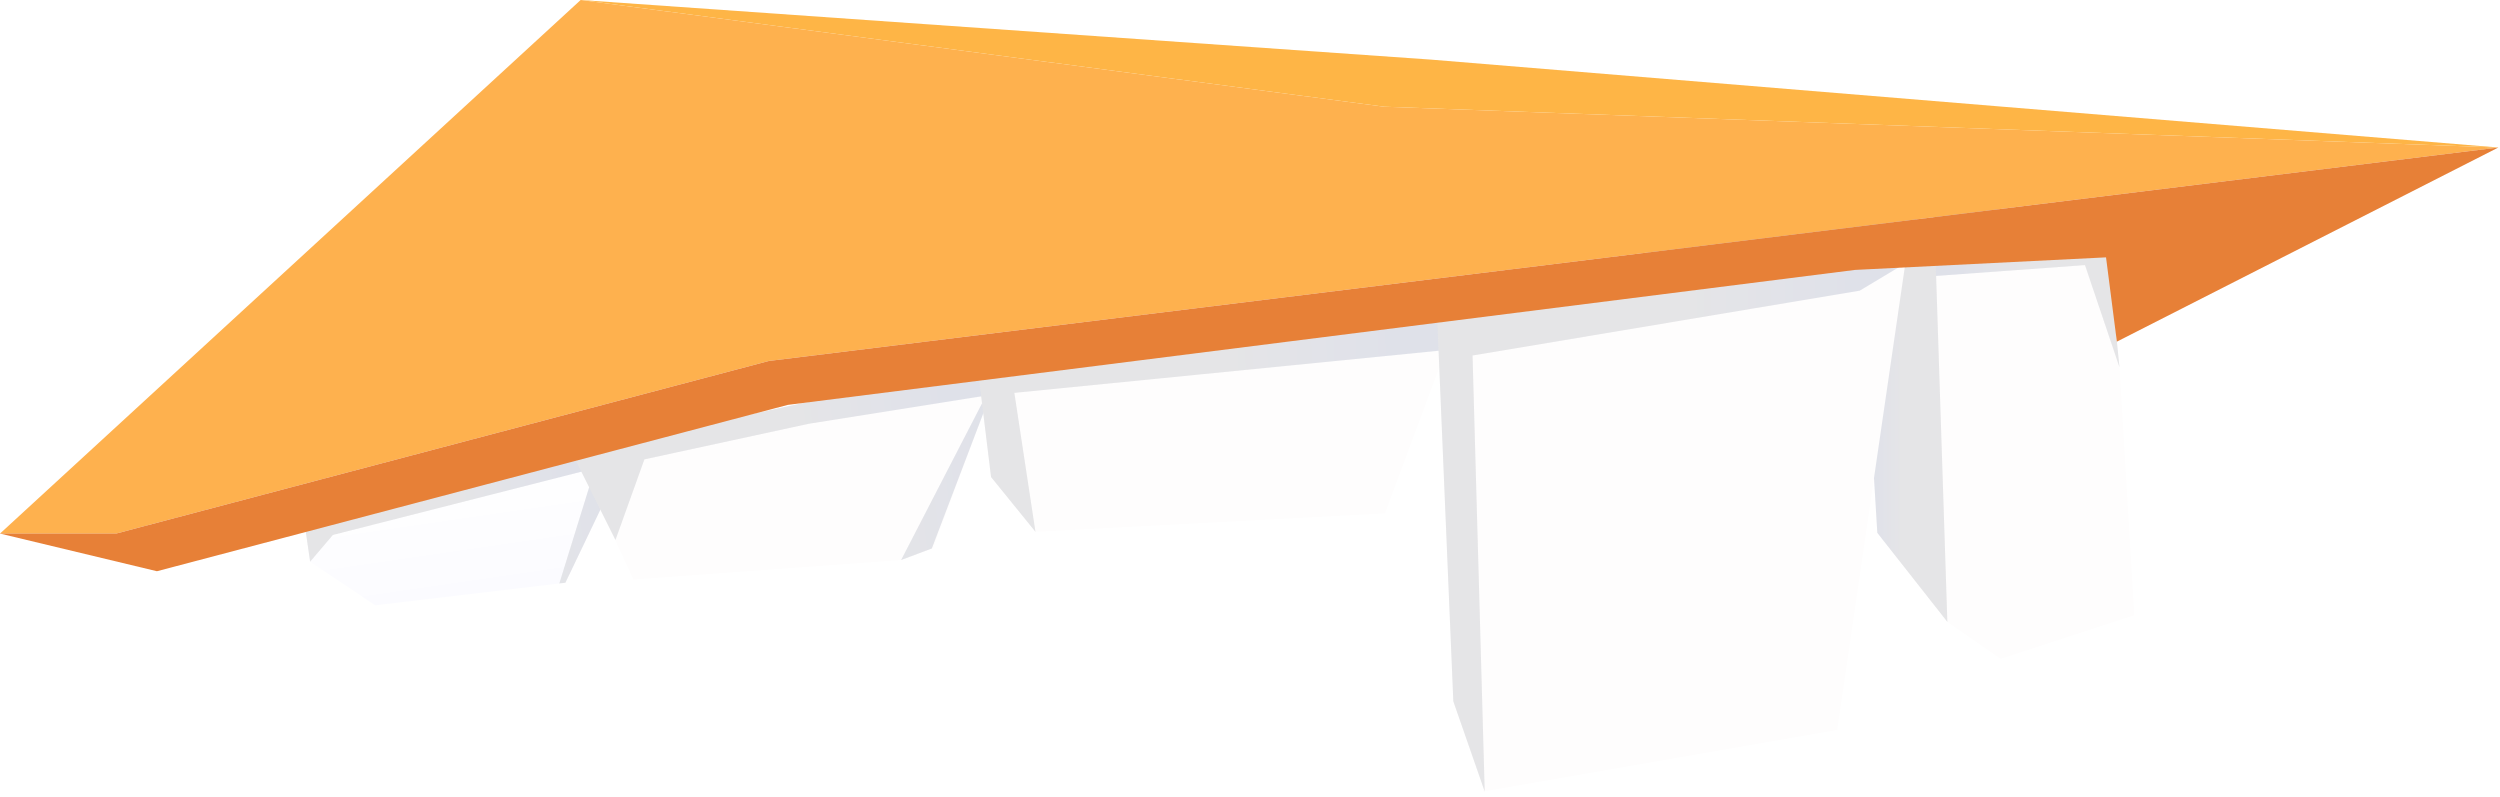
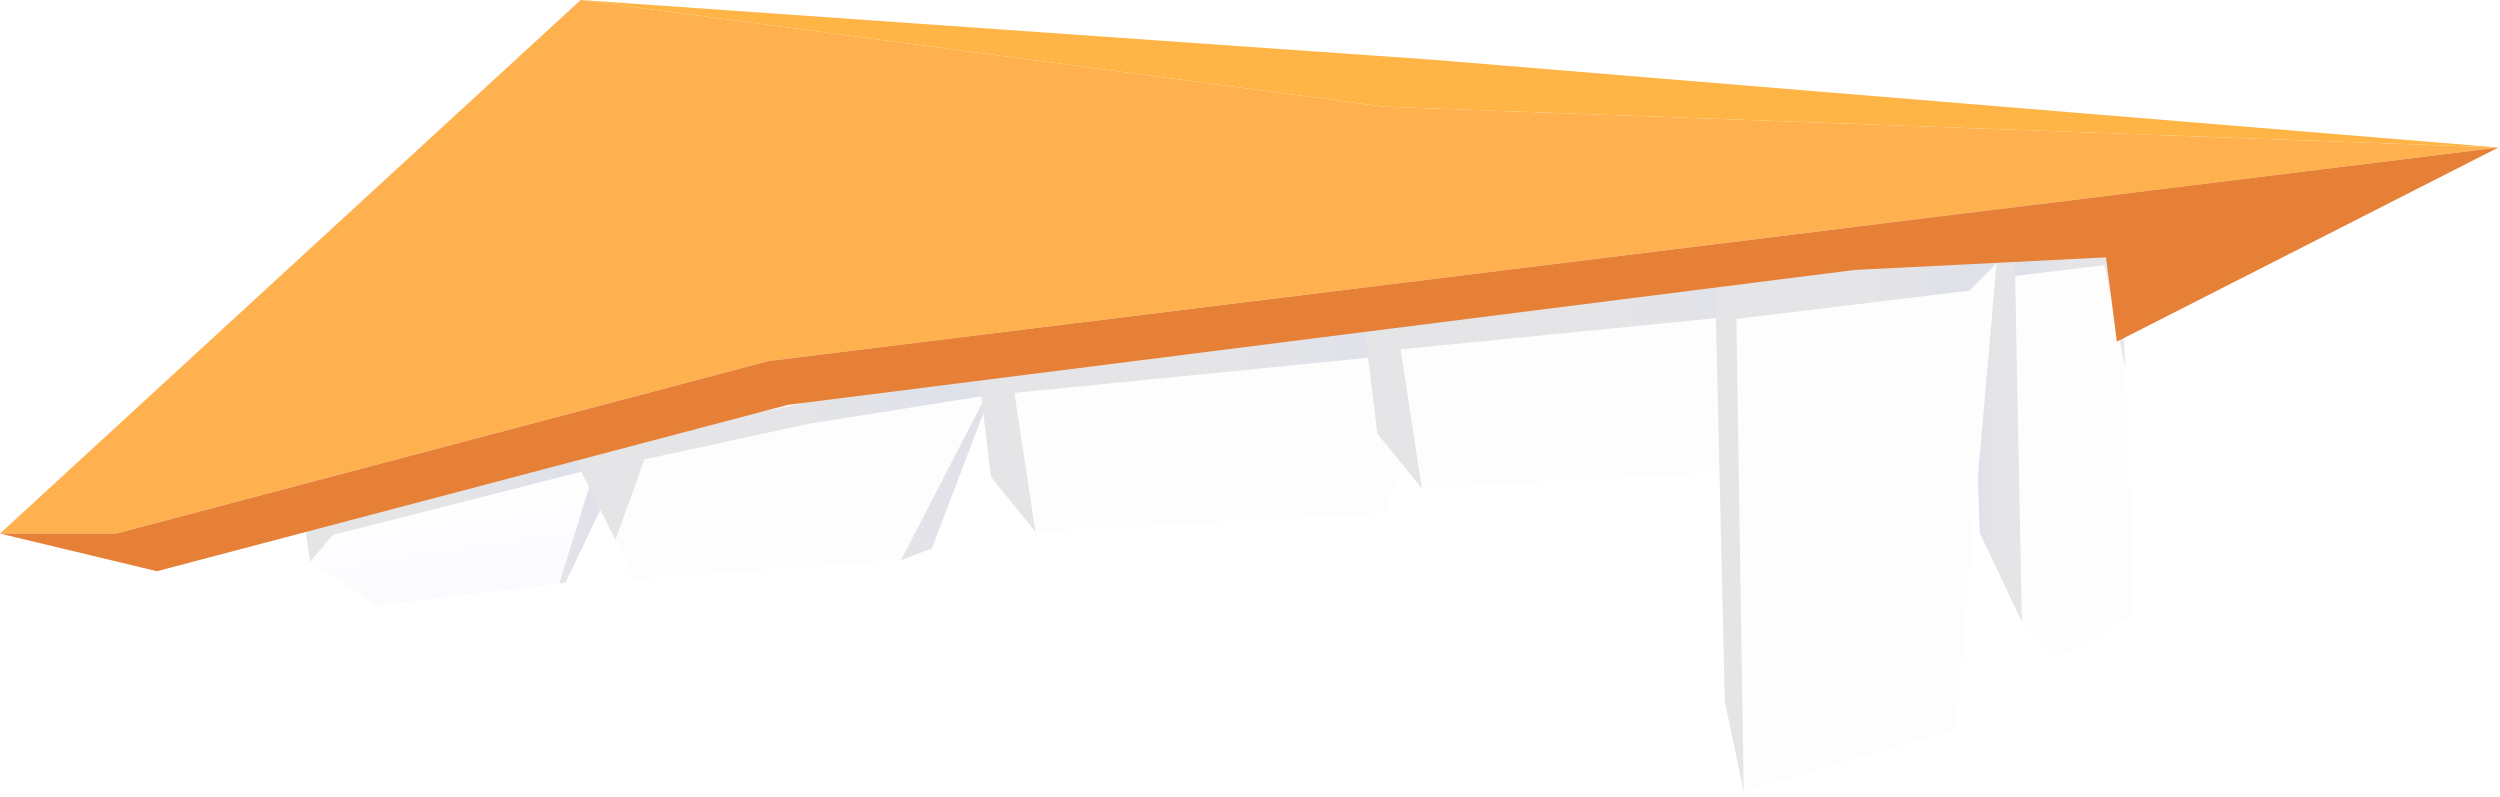
<svg xmlns="http://www.w3.org/2000/svg" width="273" height="87" viewBox="0 0 273 87" fill="none">
-   <path d="M211.128 33.588V18.851L229.465 28.447L231.451 40.107L233.063 67.177L218.469 71.943L212.596 67.877L211.128 33.588Z" fill="#FEFDFD" />
-   <path d="M211.125 20.907L230.054 26.305L231.45 40.114L227.68 28.949L211.125 30.152V20.907Z" fill="url(#paint0_linear_87_2932)" />
-   <path d="M211.125 20.907L230.054 26.305L231.45 40.114L227.68 28.949L211.125 30.152V20.907Z" fill="black" fill-opacity="0.05" />
-   <path d="M211.352 27.9L203.01 25.271L205.002 58.187L212.651 67.908L211.352 27.9Z" fill="url(#paint1_linear_87_2932)" />
-   <path d="M211.352 27.9L203.01 25.271L205.002 58.187L212.651 67.908L211.352 27.9Z" fill="black" fill-opacity="0.05" />
+   <path d="M219.873 33.588V18.851L230.899 28.447L232.094 40.107L233.063 67.177L224.287 71.943L220.756 67.877L219.873 33.588Z" fill="#FEFDFD" />
+   <path d="M219.87 20.907L231.253 26.305L232.093 40.114L229.826 28.949L219.87 30.152V20.907Z" fill="url(#paint0_linear_87_2932)" />
+   <path d="M219.87 20.907L231.253 26.305L232.093 40.114L229.826 28.949L219.87 30.152V20.907Z" fill="black" fill-opacity="0.05" />
+   <path d="M220.008 27.9L214.991 25.271L216.189 58.187L220.789 67.908L220.008 27.9Z" fill="url(#paint1_linear_87_2932)" />
+   <path d="M220.008 27.9L214.991 25.271L216.189 58.187L220.789 67.908L220.008 27.9Z" fill="black" fill-opacity="0.05" />
  <path d="M66.252 54.214L65.526 49.23L33.281 57.322L33.866 61.336L40.967 66.098L61.737 63.637L66.252 54.214Z" fill="url(#paint2_linear_87_2932)" />
  <path d="M66.253 54.214L65.54 49.319L61.08 63.707L61.738 63.637L66.253 54.214Z" fill="url(#paint3_linear_87_2932)" />
  <path d="M66.253 54.214L65.54 49.319L61.08 63.707L61.738 63.637L66.253 54.214Z" fill="black" fill-opacity="0.05" />
  <path d="M62.473 49.675L33.281 57.322L33.866 61.336L36.35 58.417L66.107 50.842L62.473 49.675Z" fill="url(#paint4_linear_87_2932)" />
  <path d="M62.473 49.675L33.281 57.322L33.866 61.336L36.35 58.417L66.107 50.842L62.473 49.675Z" fill="black" fill-opacity="0.05" />
-   <path d="M69.175 63.281L62.808 49.554L109.331 39.993L101.878 59.878L98.473 61.147L69.175 63.281Z" fill="#FEFDFD" />
+   <path d="M69.175 63.28L62.808 49.553L109.331 39.992L101.878 59.877L98.473 61.146L69.175 63.28Z" fill="#FEFDFD" />
  <path d="M101.756 59.891L98.403 61.152L109.331 39.992L101.756 59.891Z" fill="url(#paint5_linear_87_2932)" />
  <path d="M101.756 59.891L98.403 61.152L109.331 39.992L101.756 59.891Z" fill="black" fill-opacity="0.05" />
  <path d="M62.46 49.453L109.76 39.243L108.044 43.137L88.275 46.283L70.369 50.164L67.208 58.966L62.46 49.453Z" fill="url(#paint6_linear_87_2932)" />
  <path d="M62.46 49.453L109.76 39.243L108.044 43.137L88.275 46.283L70.369 50.164L67.208 58.966L62.46 49.453Z" fill="black" fill-opacity="0.05" />
  <path d="M108.528 39.315L158.806 35.739L151.237 56.059L112.959 58.079L108.528 39.315Z" fill="#FEFDFD" />
  <path d="M113.073 58.074L108.222 52.095L106.851 40.88L159.723 32.957L157.328 38.278L110.768 42.9L113.073 58.074Z" fill="url(#paint7_linear_87_2932)" />
  <path d="M113.073 58.074L108.222 52.095L106.851 40.88L159.723 32.957L157.328 38.278L110.768 42.9L113.073 58.074Z" fill="black" fill-opacity="0.05" />
-   <path d="M158.639 26.542L209.021 22.199L200.625 79.704L161.953 86.433L158.639 26.542Z" fill="#FEFDFD" />
-   <path d="M162.131 86.433L158.703 76.592L156.898 33.716L210.051 19.457L208.457 28.517L203.085 31.739L160.802 38.821L162.131 86.433Z" fill="url(#paint8_linear_87_2932)" />
-   <path d="M162.131 86.433L158.703 76.592L156.898 33.716L210.051 19.457L208.457 28.517L203.085 31.739L160.802 38.821L162.131 86.433Z" fill="black" fill-opacity="0.05" />
+   <path d="M150.711 34.568L200.99 30.992L193.421 51.312L155.143 53.332L150.711 34.568Z" fill="#FEFDFD" />
+   <path d="M155.257 53.327L150.405 47.348L149.035 36.132L201.906 28.21L199.512 33.531L152.952 38.152L155.257 53.327Z" fill="url(#paint8_linear_87_2932)" />
+   <path d="M155.257 53.327L150.405 47.348L149.035 36.132L201.906 28.21L199.512 33.531L152.952 38.152L155.257 53.327Z" fill="black" fill-opacity="0.05" />
+   <path d="M188.311 26.542L218.607 22.199L213.558 79.704L190.303 86.433L188.311 26.542Z" fill="#FEFDFD" />
+   <path d="M190.41 86.433L188.349 76.592L187.264 29.716L219.225 19.457L218.267 28.517L215.037 31.739L189.611 34.821L190.41 86.433Z" fill="url(#paint9_linear_87_2932)" />
+   <path d="M190.41 86.433L188.349 76.592L187.264 29.716L219.225 19.457L218.267 28.517L215.037 31.739L189.611 34.821L190.41 86.433Z" fill="black" fill-opacity="0.05" />
  <path d="M12.681 58.266H0L63.407 0L151.148 11.653L272.821 16.109L83.971 39.415L12.681 58.266Z" fill="#FEB14E" />
  <path d="M12.681 58.265H0L17.137 62.378L86.028 44.213L202.559 29.475L229.978 28.104L231.161 37.308L272.821 16.108L83.971 39.415L12.681 58.265Z" fill="#E78037" />
  <path d="M151.149 11.653L272.821 16.109L156.29 6.512L63.407 0L151.149 11.653Z" fill="#FEB546" />
  <defs>
-     <linearGradient id="paint0_linear_87_2932" x1="213.797" y1="26.892" x2="221.218" y2="26.892" gradientUnits="userSpaceOnUse">
+     <linearGradient id="paint0_linear_87_2932" x1="221.477" y1="26.892" x2="225.94" y2="26.892" gradientUnits="userSpaceOnUse">
      <stop stop-color="#EAECF5" />
      <stop offset="1" stop-color="#F0F0F2" />
    </linearGradient>
-     <linearGradient id="paint1_linear_87_2932" x1="204.277" y1="38.557" x2="207.797" y2="38.557" gradientUnits="userSpaceOnUse">
+     <linearGradient id="paint1_linear_87_2932" x1="215.754" y1="38.557" x2="217.87" y2="38.557" gradientUnits="userSpaceOnUse">
      <stop stop-color="#EAECF5" />
      <stop offset="1" stop-color="#F0F0F2" />
    </linearGradient>
    <linearGradient id="paint2_linear_87_2932" x1="49.161" y1="51.615" x2="51.138" y2="65.181" gradientUnits="userSpaceOnUse">
      <stop stop-color="white" />
      <stop offset="1" stop-color="#FBFBFF" />
    </linearGradient>
    <linearGradient id="paint3_linear_87_2932" x1="66.514" y1="56.014" x2="57.961" y2="57.26" gradientUnits="userSpaceOnUse">
      <stop stop-color="#EAECF5" />
      <stop offset="1" stop-color="#F0F0F2" />
    </linearGradient>
    <linearGradient id="paint4_linear_87_2932" x1="61.85" y1="52.101" x2="49.778" y2="53.86" gradientUnits="userSpaceOnUse">
      <stop stop-color="#EAECF5" />
      <stop offset="1" stop-color="#F0F0F2" />
    </linearGradient>
    <linearGradient id="paint5_linear_87_2932" x1="110.432" y1="49.828" x2="92.93" y2="51.79" gradientUnits="userSpaceOnUse">
      <stop stop-color="#EAECF5" />
      <stop offset="1" stop-color="#F0F0F2" />
    </linearGradient>
    <linearGradient id="paint6_linear_87_2932" x1="103.985" y1="44.55" x2="86.519" y2="46.508" gradientUnits="userSpaceOnUse">
      <stop stop-color="#EAECF5" />
      <stop offset="1" stop-color="#F0F0F2" />
    </linearGradient>
    <linearGradient id="paint7_linear_87_2932" x1="153.037" y1="40.461" x2="133.648" y2="41.257" gradientUnits="userSpaceOnUse">
      <stop stop-color="#EAECF5" />
      <stop offset="1" stop-color="#F0F0F2" />
    </linearGradient>
-     <linearGradient id="paint8_linear_87_2932" x1="203.062" y1="40.327" x2="183.657" y2="40.327" gradientUnits="userSpaceOnUse">
+     <linearGradient id="paint8_linear_87_2932" x1="195.22" y1="35.714" x2="175.831" y2="36.51" gradientUnits="userSpaceOnUse">
+       <stop stop-color="#EAECF5" />
+       <stop offset="1" stop-color="#F0F0F2" />
+     </linearGradient>
+     <linearGradient id="paint9_linear_87_2932" x1="215.023" y1="40.327" x2="203.354" y2="40.327" gradientUnits="userSpaceOnUse">
      <stop stop-color="#EAECF5" />
      <stop offset="1" stop-color="#F0F0F2" />
    </linearGradient>
  </defs>
</svg>
